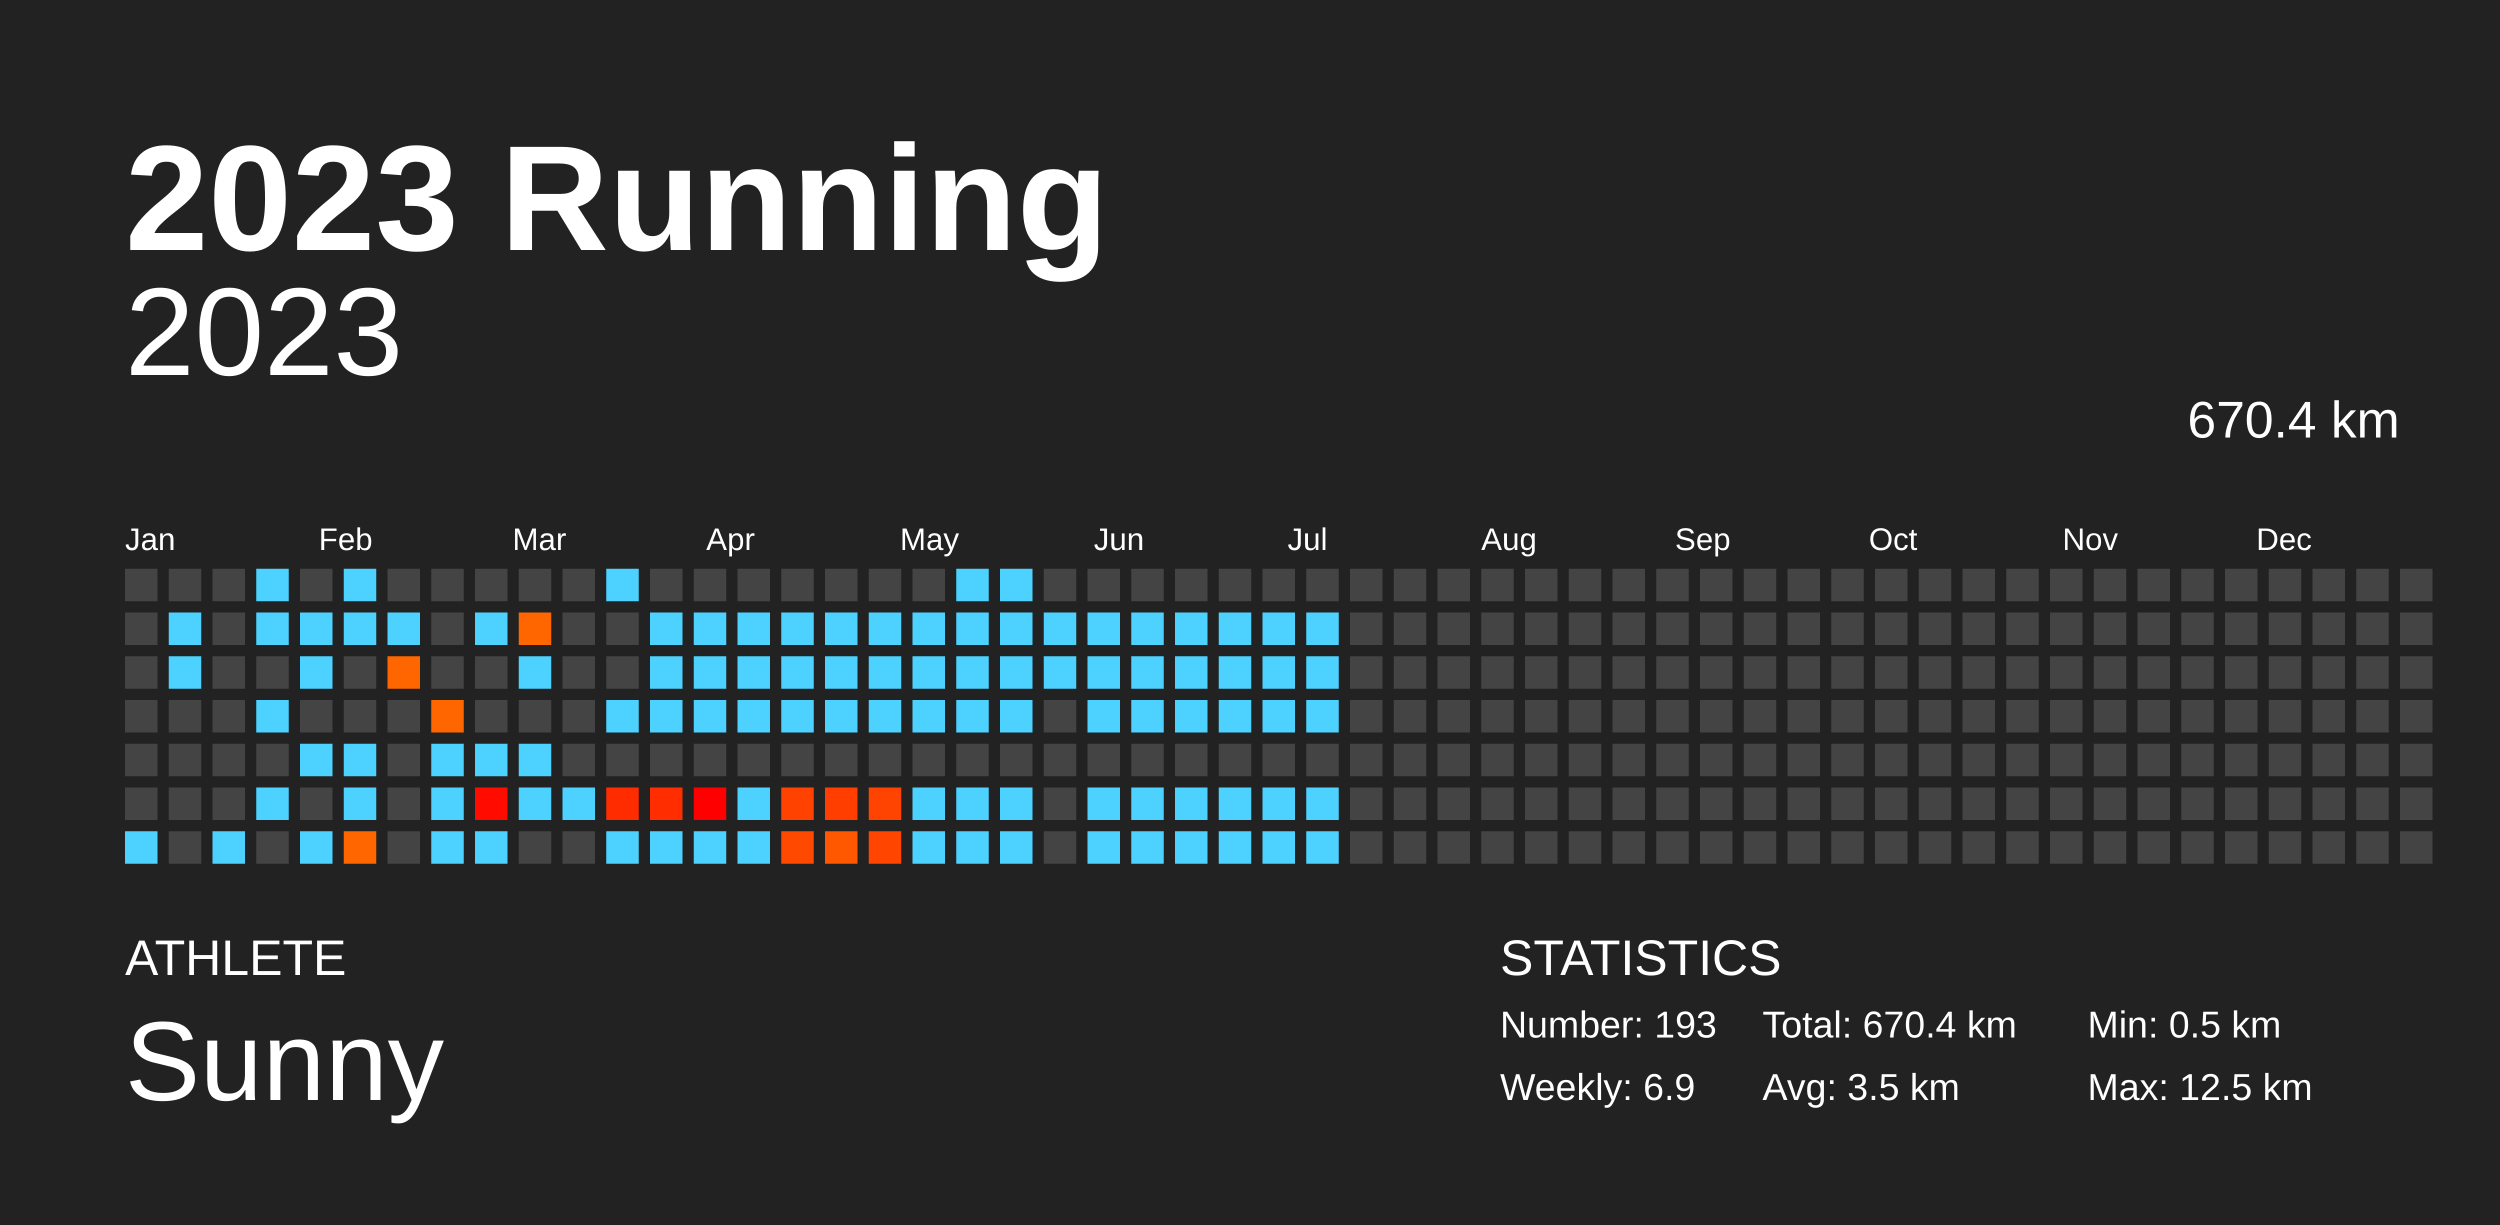
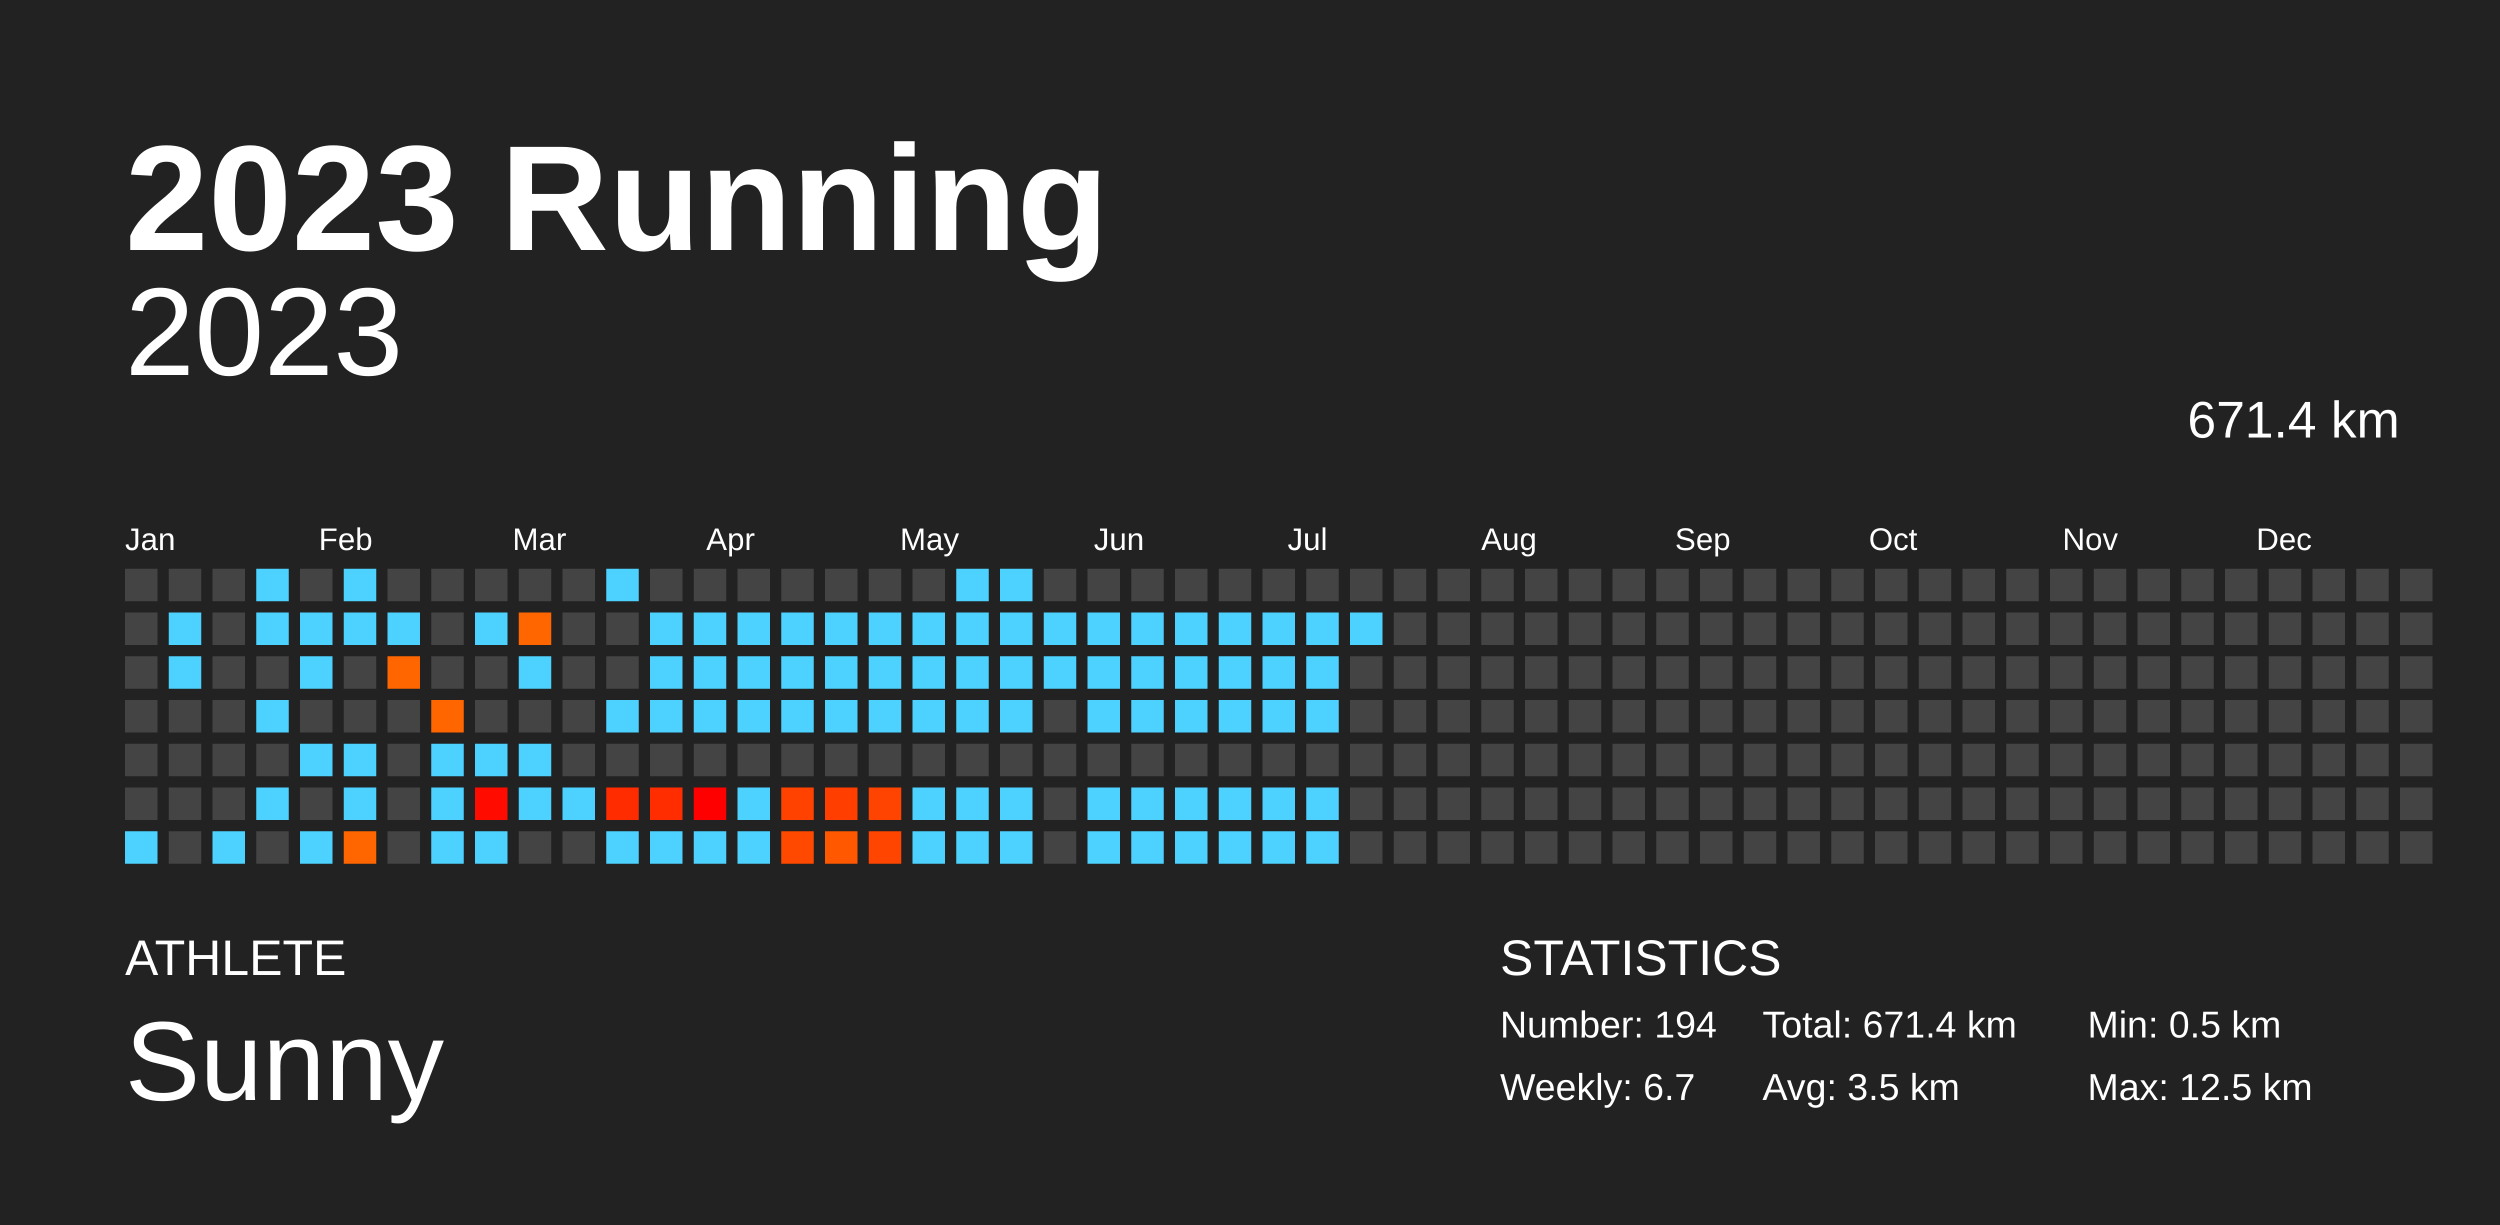
<svg xmlns="http://www.w3.org/2000/svg" baseProfile="full" height="98mm" version="1.1" viewBox="0,0,200,98" width="200mm">
  <defs />
  <rect fill="#222222" height="98" width="200" x="0" y="0" />
  <text fill="#FFFFFF" style="font-size:12px; font-family:Arial; font-weight:bold;" x="10" y="20">2023 Running</text>
  <text fill="#FFFFFF" style="font-size:4px; font-family:Arial" x="10" y="78">ATHLETE</text>
  <text fill="#FFFFFF" style="font-size:9px; font-family:Arial" x="10" y="88">Sunny</text>
  <text fill="#FFFFFF" style="font-size:4px; font-family:Arial" x="120" y="78">STATISTICS</text>
-   <text fill="#FFFFFF" style="font-size:3px; font-family:Arial" x="120" y="83">Number: 193</text>
-   <text fill="#FFFFFF" style="font-size:3px; font-family:Arial" x="120" y="88">Weekly: 6.9</text>
-   <text fill="#FFFFFF" style="font-size:3px; font-family:Arial" x="141" y="83">Total: 670.4 km</text>
+   <text fill="#FFFFFF" style="font-size:3px; font-family:Arial" x="120" y="83">Number: 194</text>
+   <text fill="#FFFFFF" style="font-size:3px; font-family:Arial" x="120" y="88">Weekly: 6.7</text>
+   <text fill="#FFFFFF" style="font-size:3px; font-family:Arial" x="141" y="83">Total: 671.4 km</text>
  <text fill="#FFFFFF" style="font-size:3px; font-family:Arial" x="141" y="88">Avg: 3.5 km</text>
  <text fill="#FFFFFF" style="font-size:3px; font-family:Arial" x="167" y="83">Min: 0.5 km</text>
  <text fill="#FFFFFF" style="font-size:3px; font-family:Arial" x="167" y="88">Max: 12.5 km</text>
  <text alignment-baseline="hanging" fill="#FFFFFF" style="font-size:10.0px; font-family:Arial;" x="10" y="30">2023</text>
-   <text alignment-baseline="hanging" fill="#FFFFFF" style="font-size:4.125px; font-family:Arial;" x="175" y="35">670.4 km</text>
+   <text alignment-baseline="hanging" fill="#FFFFFF" style="font-size:4.125px; font-family:Arial;" x="175" y="35">671.4 km</text>
  <text fill="#FFFFFF" style="font-size:2.5px; font-family:Arial" x="10.0" y="44">Jan</text>
  <text fill="#FFFFFF" style="font-size:2.5px; font-family:Arial" x="25.5" y="44">Feb</text>
  <text fill="#FFFFFF" style="font-size:2.5px; font-family:Arial" x="41.0" y="44">Mar</text>
  <text fill="#FFFFFF" style="font-size:2.5px; font-family:Arial" x="56.5" y="44">Apr</text>
  <text fill="#FFFFFF" style="font-size:2.5px; font-family:Arial" x="72.0" y="44">May</text>
  <text fill="#FFFFFF" style="font-size:2.5px; font-family:Arial" x="87.5" y="44">Jun</text>
  <text fill="#FFFFFF" style="font-size:2.5px; font-family:Arial" x="103.0" y="44">Jul</text>
  <text fill="#FFFFFF" style="font-size:2.5px; font-family:Arial" x="118.5" y="44">Aug</text>
  <text fill="#FFFFFF" style="font-size:2.5px; font-family:Arial" x="134.0" y="44">Sep</text>
  <text fill="#FFFFFF" style="font-size:2.5px; font-family:Arial" x="149.5" y="44">Oct</text>
  <text fill="#FFFFFF" style="font-size:2.5px; font-family:Arial" x="165.0" y="44">Nov</text>
  <text fill="#FFFFFF" style="font-size:2.5px; font-family:Arial" x="180.5" y="44">Dec</text>
  <rect fill="#444444" height="2.6" width="2.6" x="10.0" y="45.5" />
  <rect fill="#444444" height="2.6" width="2.6" x="10.0" y="49.0" />
  <rect fill="#444444" height="2.6" width="2.6" x="10.0" y="52.5" />
  <rect fill="#444444" height="2.6" width="2.6" x="10.0" y="56.0" />
  <rect fill="#444444" height="2.6" width="2.6" x="10.0" y="59.5" />
  <rect fill="#444444" height="2.6" width="2.6" x="10.0" y="63.0" />
  <rect fill="#4dd2ff" height="2.6" width="2.6" x="10.0" y="66.5" />
  <rect fill="#444444" height="2.6" width="2.6" x="13.5" y="45.5" />
  <rect fill="#4dd2ff" height="2.6" width="2.6" x="13.5" y="49.0" />
  <rect fill="#4dd2ff" height="2.6" width="2.6" x="13.5" y="52.5" />
  <rect fill="#444444" height="2.6" width="2.6" x="13.5" y="56.0" />
  <rect fill="#444444" height="2.6" width="2.6" x="13.5" y="59.5" />
  <rect fill="#444444" height="2.6" width="2.6" x="13.5" y="63.0" />
  <rect fill="#444444" height="2.6" width="2.6" x="13.5" y="66.5" />
  <rect fill="#444444" height="2.6" width="2.6" x="17.0" y="45.5" />
  <rect fill="#444444" height="2.6" width="2.6" x="17.0" y="49.0" />
  <rect fill="#444444" height="2.6" width="2.6" x="17.0" y="52.5" />
  <rect fill="#444444" height="2.6" width="2.6" x="17.0" y="56.0" />
  <rect fill="#444444" height="2.6" width="2.6" x="17.0" y="59.5" />
  <rect fill="#444444" height="2.6" width="2.6" x="17.0" y="63.0" />
  <rect fill="#4dd2ff" height="2.6" width="2.6" x="17.0" y="66.5" />
  <rect fill="#4dd2ff" height="2.6" width="2.6" x="20.5" y="45.5" />
  <rect fill="#4dd2ff" height="2.6" width="2.6" x="20.5" y="49.0" />
  <rect fill="#444444" height="2.6" width="2.6" x="20.5" y="52.5" />
  <rect fill="#4dd2ff" height="2.6" width="2.6" x="20.5" y="56.0" />
  <rect fill="#444444" height="2.6" width="2.6" x="20.5" y="59.5" />
  <rect fill="#4dd2ff" height="2.6" width="2.6" x="20.5" y="63.0" />
  <rect fill="#444444" height="2.6" width="2.6" x="20.5" y="66.5" />
  <rect fill="#444444" height="2.6" width="2.6" x="24.0" y="45.5" />
  <rect fill="#4dd2ff" height="2.6" width="2.6" x="24.0" y="49.0" />
  <rect fill="#4dd2ff" height="2.6" width="2.6" x="24.0" y="52.5" />
  <rect fill="#444444" height="2.6" width="2.6" x="24.0" y="56.0" />
  <rect fill="#4dd2ff" height="2.6" width="2.6" x="24.0" y="59.5" />
  <rect fill="#444444" height="2.6" width="2.6" x="24.0" y="63.0" />
  <rect fill="#4dd2ff" height="2.6" width="2.6" x="24.0" y="66.5" />
  <rect fill="#4dd2ff" height="2.6" width="2.6" x="27.5" y="45.5" />
  <rect fill="#4dd2ff" height="2.6" width="2.6" x="27.5" y="49.0" />
  <rect fill="#444444" height="2.6" width="2.6" x="27.5" y="52.5" />
  <rect fill="#444444" height="2.6" width="2.6" x="27.5" y="56.0" />
  <rect fill="#4dd2ff" height="2.6" width="2.6" x="27.5" y="59.5" />
  <rect fill="#4dd2ff" height="2.6" width="2.6" x="27.5" y="63.0" />
  <rect fill="#ff6600" height="2.6" width="2.6" x="27.5" y="66.5" />
  <rect fill="#444444" height="2.6" width="2.6" x="31.0" y="45.5" />
  <rect fill="#4dd2ff" height="2.6" width="2.6" x="31.0" y="49.0" />
  <rect fill="#ff6600" height="2.6" width="2.6" x="31.0" y="52.5" />
  <rect fill="#444444" height="2.6" width="2.6" x="31.0" y="56.0" />
  <rect fill="#444444" height="2.6" width="2.6" x="31.0" y="59.5" />
  <rect fill="#444444" height="2.6" width="2.6" x="31.0" y="63.0" />
  <rect fill="#444444" height="2.6" width="2.6" x="31.0" y="66.5" />
  <rect fill="#444444" height="2.6" width="2.6" x="34.5" y="45.5" />
  <rect fill="#444444" height="2.6" width="2.6" x="34.5" y="49.0" />
  <rect fill="#444444" height="2.6" width="2.6" x="34.5" y="52.5" />
  <rect fill="#ff6600" height="2.6" width="2.6" x="34.5" y="56.0" />
  <rect fill="#4dd2ff" height="2.6" width="2.6" x="34.5" y="59.5" />
  <rect fill="#4dd2ff" height="2.6" width="2.6" x="34.5" y="63.0" />
  <rect fill="#4dd2ff" height="2.6" width="2.6" x="34.5" y="66.5" />
  <rect fill="#444444" height="2.6" width="2.6" x="38.0" y="45.5" />
  <rect fill="#4dd2ff" height="2.6" width="2.6" x="38.0" y="49.0" />
  <rect fill="#444444" height="2.6" width="2.6" x="38.0" y="52.5" />
  <rect fill="#444444" height="2.6" width="2.6" x="38.0" y="56.0" />
  <rect fill="#4dd2ff" height="2.6" width="2.6" x="38.0" y="59.5" />
  <rect fill="#ff0b00" height="2.6" width="2.6" x="38.0" y="63.0" />
  <rect fill="#4dd2ff" height="2.6" width="2.6" x="38.0" y="66.5" />
  <rect fill="#444444" height="2.6" width="2.6" x="41.5" y="45.5" />
  <rect fill="#ff6600" height="2.6" width="2.6" x="41.5" y="49.0" />
  <rect fill="#4dd2ff" height="2.6" width="2.6" x="41.5" y="52.5" />
  <rect fill="#444444" height="2.6" width="2.6" x="41.5" y="56.0" />
  <rect fill="#4dd2ff" height="2.6" width="2.6" x="41.5" y="59.5" />
  <rect fill="#4dd2ff" height="2.6" width="2.6" x="41.5" y="63.0" />
  <rect fill="#444444" height="2.6" width="2.6" x="41.5" y="66.5" />
  <rect fill="#444444" height="2.6" width="2.6" x="45.0" y="45.5" />
  <rect fill="#444444" height="2.6" width="2.6" x="45.0" y="49.0" />
  <rect fill="#444444" height="2.6" width="2.6" x="45.0" y="52.5" />
  <rect fill="#444444" height="2.6" width="2.6" x="45.0" y="56.0" />
  <rect fill="#444444" height="2.6" width="2.6" x="45.0" y="59.5" />
  <rect fill="#4dd2ff" height="2.6" width="2.6" x="45.0" y="63.0" />
  <rect fill="#444444" height="2.6" width="2.6" x="45.0" y="66.5" />
  <rect fill="#4dd2ff" height="2.6" width="2.6" x="48.5" y="45.5" />
  <rect fill="#444444" height="2.6" width="2.6" x="48.5" y="49.0" />
  <rect fill="#444444" height="2.6" width="2.6" x="48.5" y="52.5" />
  <rect fill="#4dd2ff" height="2.6" width="2.6" x="48.5" y="56.0" />
  <rect fill="#444444" height="2.6" width="2.6" x="48.5" y="59.5" />
  <rect fill="#ff2c00" height="2.6" width="2.6" x="48.5" y="63.0" />
  <rect fill="#4dd2ff" height="2.6" width="2.6" x="48.5" y="66.5" />
  <rect fill="#444444" height="2.6" width="2.6" x="52.0" y="45.5" />
  <rect fill="#4dd2ff" height="2.6" width="2.6" x="52.0" y="49.0" />
  <rect fill="#4dd2ff" height="2.6" width="2.6" x="52.0" y="52.5" />
  <rect fill="#4dd2ff" height="2.6" width="2.6" x="52.0" y="56.0" />
  <rect fill="#444444" height="2.6" width="2.6" x="52.0" y="59.5" />
  <rect fill="#ff2d00" height="2.6" width="2.6" x="52.0" y="63.0" />
  <rect fill="#4dd2ff" height="2.6" width="2.6" x="52.0" y="66.5" />
  <rect fill="#444444" height="2.6" width="2.6" x="55.5" y="45.5" />
  <rect fill="#4dd2ff" height="2.6" width="2.6" x="55.5" y="49.0" />
  <rect fill="#4dd2ff" height="2.6" width="2.6" x="55.5" y="52.5" />
  <rect fill="#4dd2ff" height="2.6" width="2.6" x="55.5" y="56.0" />
  <rect fill="#444444" height="2.6" width="2.6" x="55.5" y="59.5" />
  <rect fill="#ff0000" height="2.6" width="2.6" x="55.5" y="63.0" />
  <rect fill="#4dd2ff" height="2.6" width="2.6" x="55.5" y="66.5" />
  <rect fill="#444444" height="2.6" width="2.6" x="59.0" y="45.5" />
  <rect fill="#4dd2ff" height="2.6" width="2.6" x="59.0" y="49.0" />
  <rect fill="#4dd2ff" height="2.6" width="2.6" x="59.0" y="52.5" />
  <rect fill="#4dd2ff" height="2.6" width="2.6" x="59.0" y="56.0" />
  <rect fill="#444444" height="2.6" width="2.6" x="59.0" y="59.5" />
  <rect fill="#4dd2ff" height="2.6" width="2.6" x="59.0" y="63.0" />
  <rect fill="#4dd2ff" height="2.6" width="2.6" x="59.0" y="66.5" />
  <rect fill="#444444" height="2.6" width="2.6" x="62.5" y="45.5" />
  <rect fill="#4dd2ff" height="2.6" width="2.6" x="62.5" y="49.0" />
  <rect fill="#4dd2ff" height="2.6" width="2.6" x="62.5" y="52.5" />
  <rect fill="#4dd2ff" height="2.6" width="2.6" x="62.5" y="56.0" />
  <rect fill="#444444" height="2.6" width="2.6" x="62.5" y="59.5" />
  <rect fill="#ff4200" height="2.6" width="2.6" x="62.5" y="63.0" />
  <rect fill="#ff4900" height="2.6" width="2.6" x="62.5" y="66.5" />
  <rect fill="#444444" height="2.6" width="2.6" x="66.0" y="45.5" />
  <rect fill="#4dd2ff" height="2.6" width="2.6" x="66.0" y="49.0" />
  <rect fill="#4dd2ff" height="2.6" width="2.6" x="66.0" y="52.5" />
  <rect fill="#4dd2ff" height="2.6" width="2.6" x="66.0" y="56.0" />
  <rect fill="#444444" height="2.6" width="2.6" x="66.0" y="59.5" />
  <rect fill="#ff3e00" height="2.6" width="2.6" x="66.0" y="63.0" />
  <rect fill="#ff5800" height="2.6" width="2.6" x="66.0" y="66.5" />
  <rect fill="#444444" height="2.6" width="2.6" x="69.5" y="45.5" />
  <rect fill="#4dd2ff" height="2.6" width="2.6" x="69.5" y="49.0" />
  <rect fill="#4dd2ff" height="2.6" width="2.6" x="69.5" y="52.5" />
  <rect fill="#4dd2ff" height="2.6" width="2.6" x="69.5" y="56.0" />
  <rect fill="#444444" height="2.6" width="2.6" x="69.5" y="59.5" />
  <rect fill="#ff4300" height="2.6" width="2.6" x="69.5" y="63.0" />
  <rect fill="#ff4500" height="2.6" width="2.6" x="69.5" y="66.5" />
  <rect fill="#444444" height="2.6" width="2.6" x="73.0" y="45.5" />
  <rect fill="#4dd2ff" height="2.6" width="2.6" x="73.0" y="49.0" />
  <rect fill="#4dd2ff" height="2.6" width="2.6" x="73.0" y="52.5" />
  <rect fill="#4dd2ff" height="2.6" width="2.6" x="73.0" y="56.0" />
  <rect fill="#444444" height="2.6" width="2.6" x="73.0" y="59.5" />
  <rect fill="#4dd2ff" height="2.6" width="2.6" x="73.0" y="63.0" />
  <rect fill="#4dd2ff" height="2.6" width="2.6" x="73.0" y="66.5" />
  <rect fill="#4dd2ff" height="2.6" width="2.6" x="76.5" y="45.5" />
  <rect fill="#4dd2ff" height="2.6" width="2.6" x="76.5" y="49.0" />
  <rect fill="#4dd2ff" height="2.6" width="2.6" x="76.5" y="52.5" />
  <rect fill="#4dd2ff" height="2.6" width="2.6" x="76.5" y="56.0" />
  <rect fill="#444444" height="2.6" width="2.6" x="76.5" y="59.5" />
  <rect fill="#4dd2ff" height="2.6" width="2.6" x="76.5" y="63.0" />
  <rect fill="#4dd2ff" height="2.6" width="2.6" x="76.5" y="66.5" />
  <rect fill="#4dd2ff" height="2.6" width="2.6" x="80.0" y="45.5" />
  <rect fill="#4dd2ff" height="2.6" width="2.6" x="80.0" y="49.0" />
  <rect fill="#4dd2ff" height="2.6" width="2.6" x="80.0" y="52.5" />
  <rect fill="#4dd2ff" height="2.6" width="2.6" x="80.0" y="56.0" />
  <rect fill="#444444" height="2.6" width="2.6" x="80.0" y="59.5" />
  <rect fill="#4dd2ff" height="2.6" width="2.6" x="80.0" y="63.0" />
  <rect fill="#4dd2ff" height="2.6" width="2.6" x="80.0" y="66.5" />
  <rect fill="#444444" height="2.6" width="2.6" x="83.5" y="45.5" />
  <rect fill="#4dd2ff" height="2.6" width="2.6" x="83.5" y="49.0" />
  <rect fill="#4dd2ff" height="2.6" width="2.6" x="83.5" y="52.5" />
  <rect fill="#444444" height="2.6" width="2.6" x="83.5" y="56.0" />
  <rect fill="#444444" height="2.6" width="2.6" x="83.5" y="59.5" />
  <rect fill="#444444" height="2.6" width="2.6" x="83.5" y="63.0" />
  <rect fill="#444444" height="2.6" width="2.6" x="83.5" y="66.5" />
  <rect fill="#444444" height="2.6" width="2.6" x="87.0" y="45.5" />
  <rect fill="#4dd2ff" height="2.6" width="2.6" x="87.0" y="49.0" />
  <rect fill="#4dd2ff" height="2.6" width="2.6" x="87.0" y="52.5" />
  <rect fill="#4dd2ff" height="2.6" width="2.6" x="87.0" y="56.0" />
  <rect fill="#444444" height="2.6" width="2.6" x="87.0" y="59.5" />
  <rect fill="#4dd2ff" height="2.6" width="2.6" x="87.0" y="63.0" />
  <rect fill="#4dd2ff" height="2.6" width="2.6" x="87.0" y="66.5" />
  <rect fill="#444444" height="2.6" width="2.6" x="90.5" y="45.5" />
  <rect fill="#4dd2ff" height="2.6" width="2.6" x="90.5" y="49.0" />
  <rect fill="#4dd2ff" height="2.6" width="2.6" x="90.5" y="52.5" />
  <rect fill="#4dd2ff" height="2.6" width="2.6" x="90.5" y="56.0" />
  <rect fill="#444444" height="2.6" width="2.6" x="90.5" y="59.5" />
  <rect fill="#4dd2ff" height="2.6" width="2.6" x="90.5" y="63.0" />
  <rect fill="#4dd2ff" height="2.6" width="2.6" x="90.5" y="66.5" />
  <rect fill="#444444" height="2.6" width="2.6" x="94.0" y="45.5" />
  <rect fill="#4dd2ff" height="2.6" width="2.6" x="94.0" y="49.0" />
  <rect fill="#4dd2ff" height="2.6" width="2.6" x="94.0" y="52.5" />
  <rect fill="#4dd2ff" height="2.6" width="2.6" x="94.0" y="56.0" />
  <rect fill="#444444" height="2.6" width="2.6" x="94.0" y="59.5" />
  <rect fill="#4dd2ff" height="2.6" width="2.6" x="94.0" y="63.0" />
  <rect fill="#4dd2ff" height="2.6" width="2.6" x="94.0" y="66.5" />
  <rect fill="#444444" height="2.6" width="2.6" x="97.5" y="45.5" />
  <rect fill="#4dd2ff" height="2.6" width="2.6" x="97.5" y="49.0" />
  <rect fill="#4dd2ff" height="2.6" width="2.6" x="97.5" y="52.5" />
  <rect fill="#4dd2ff" height="2.6" width="2.6" x="97.5" y="56.0" />
  <rect fill="#444444" height="2.6" width="2.6" x="97.5" y="59.5" />
  <rect fill="#4dd2ff" height="2.6" width="2.6" x="97.5" y="63.0" />
  <rect fill="#4dd2ff" height="2.6" width="2.6" x="97.5" y="66.5" />
  <rect fill="#444444" height="2.6" width="2.6" x="101.0" y="45.5" />
  <rect fill="#4dd2ff" height="2.6" width="2.6" x="101.0" y="49.0" />
  <rect fill="#4dd2ff" height="2.6" width="2.6" x="101.0" y="52.5" />
  <rect fill="#4dd2ff" height="2.6" width="2.6" x="101.0" y="56.0" />
  <rect fill="#444444" height="2.6" width="2.6" x="101.0" y="59.5" />
  <rect fill="#4dd2ff" height="2.6" width="2.6" x="101.0" y="63.0" />
  <rect fill="#4dd2ff" height="2.6" width="2.6" x="101.0" y="66.5" />
  <rect fill="#444444" height="2.6" width="2.6" x="104.5" y="45.5" />
  <rect fill="#4dd2ff" height="2.6" width="2.6" x="104.5" y="49.0" />
  <rect fill="#4dd2ff" height="2.6" width="2.6" x="104.5" y="52.5" />
  <rect fill="#4dd2ff" height="2.6" width="2.6" x="104.5" y="56.0" />
  <rect fill="#444444" height="2.6" width="2.6" x="104.5" y="59.5" />
  <rect fill="#4dd2ff" height="2.6" width="2.6" x="104.5" y="63.0" />
  <rect fill="#4dd2ff" height="2.6" width="2.6" x="104.5" y="66.5" />
  <rect fill="#444444" height="2.6" width="2.6" x="108.0" y="45.5" />
-   <rect fill="#444444" height="2.6" width="2.6" x="108.0" y="49.0" />
+   <rect fill="#4dd2ff" height="2.6" width="2.6" x="108.0" y="49.0" />
  <rect fill="#444444" height="2.6" width="2.6" x="108.0" y="52.5" />
  <rect fill="#444444" height="2.6" width="2.6" x="108.0" y="56.0" />
  <rect fill="#444444" height="2.6" width="2.6" x="108.0" y="59.5" />
  <rect fill="#444444" height="2.6" width="2.6" x="108.0" y="63.0" />
  <rect fill="#444444" height="2.6" width="2.6" x="108.0" y="66.5" />
  <rect fill="#444444" height="2.6" width="2.6" x="111.5" y="45.5" />
  <rect fill="#444444" height="2.6" width="2.6" x="111.5" y="49.0" />
  <rect fill="#444444" height="2.6" width="2.6" x="111.5" y="52.5" />
  <rect fill="#444444" height="2.6" width="2.6" x="111.5" y="56.0" />
  <rect fill="#444444" height="2.6" width="2.6" x="111.5" y="59.5" />
  <rect fill="#444444" height="2.6" width="2.6" x="111.5" y="63.0" />
  <rect fill="#444444" height="2.6" width="2.6" x="111.5" y="66.5" />
  <rect fill="#444444" height="2.6" width="2.6" x="115.0" y="45.5" />
  <rect fill="#444444" height="2.6" width="2.6" x="115.0" y="49.0" />
  <rect fill="#444444" height="2.6" width="2.6" x="115.0" y="52.5" />
  <rect fill="#444444" height="2.6" width="2.6" x="115.0" y="56.0" />
  <rect fill="#444444" height="2.6" width="2.6" x="115.0" y="59.5" />
  <rect fill="#444444" height="2.6" width="2.6" x="115.0" y="63.0" />
  <rect fill="#444444" height="2.6" width="2.6" x="115.0" y="66.5" />
  <rect fill="#444444" height="2.6" width="2.6" x="118.5" y="45.5" />
  <rect fill="#444444" height="2.6" width="2.6" x="118.5" y="49.0" />
  <rect fill="#444444" height="2.6" width="2.6" x="118.5" y="52.5" />
  <rect fill="#444444" height="2.6" width="2.6" x="118.5" y="56.0" />
  <rect fill="#444444" height="2.6" width="2.6" x="118.5" y="59.5" />
  <rect fill="#444444" height="2.6" width="2.6" x="118.5" y="63.0" />
  <rect fill="#444444" height="2.6" width="2.6" x="118.5" y="66.5" />
  <rect fill="#444444" height="2.6" width="2.6" x="122.0" y="45.5" />
  <rect fill="#444444" height="2.6" width="2.6" x="122.0" y="49.0" />
  <rect fill="#444444" height="2.6" width="2.6" x="122.0" y="52.5" />
  <rect fill="#444444" height="2.6" width="2.6" x="122.0" y="56.0" />
  <rect fill="#444444" height="2.6" width="2.6" x="122.0" y="59.5" />
  <rect fill="#444444" height="2.6" width="2.6" x="122.0" y="63.0" />
  <rect fill="#444444" height="2.6" width="2.6" x="122.0" y="66.5" />
  <rect fill="#444444" height="2.6" width="2.6" x="125.5" y="45.5" />
  <rect fill="#444444" height="2.6" width="2.6" x="125.5" y="49.0" />
  <rect fill="#444444" height="2.6" width="2.6" x="125.5" y="52.5" />
  <rect fill="#444444" height="2.6" width="2.6" x="125.5" y="56.0" />
  <rect fill="#444444" height="2.6" width="2.6" x="125.5" y="59.5" />
  <rect fill="#444444" height="2.6" width="2.6" x="125.5" y="63.0" />
  <rect fill="#444444" height="2.6" width="2.6" x="125.5" y="66.5" />
  <rect fill="#444444" height="2.6" width="2.6" x="129.0" y="45.5" />
  <rect fill="#444444" height="2.6" width="2.6" x="129.0" y="49.0" />
  <rect fill="#444444" height="2.6" width="2.6" x="129.0" y="52.5" />
  <rect fill="#444444" height="2.6" width="2.6" x="129.0" y="56.0" />
  <rect fill="#444444" height="2.6" width="2.6" x="129.0" y="59.5" />
  <rect fill="#444444" height="2.6" width="2.6" x="129.0" y="63.0" />
  <rect fill="#444444" height="2.6" width="2.6" x="129.0" y="66.5" />
  <rect fill="#444444" height="2.6" width="2.6" x="132.5" y="45.5" />
  <rect fill="#444444" height="2.6" width="2.6" x="132.5" y="49.0" />
  <rect fill="#444444" height="2.6" width="2.6" x="132.5" y="52.5" />
  <rect fill="#444444" height="2.6" width="2.6" x="132.5" y="56.0" />
  <rect fill="#444444" height="2.6" width="2.6" x="132.5" y="59.5" />
  <rect fill="#444444" height="2.6" width="2.6" x="132.5" y="63.0" />
  <rect fill="#444444" height="2.6" width="2.6" x="132.5" y="66.5" />
  <rect fill="#444444" height="2.6" width="2.6" x="136.0" y="45.5" />
  <rect fill="#444444" height="2.6" width="2.6" x="136.0" y="49.0" />
  <rect fill="#444444" height="2.6" width="2.6" x="136.0" y="52.5" />
  <rect fill="#444444" height="2.6" width="2.6" x="136.0" y="56.0" />
  <rect fill="#444444" height="2.6" width="2.6" x="136.0" y="59.5" />
  <rect fill="#444444" height="2.6" width="2.6" x="136.0" y="63.0" />
  <rect fill="#444444" height="2.6" width="2.6" x="136.0" y="66.5" />
  <rect fill="#444444" height="2.6" width="2.6" x="139.5" y="45.5" />
  <rect fill="#444444" height="2.6" width="2.6" x="139.5" y="49.0" />
  <rect fill="#444444" height="2.6" width="2.6" x="139.5" y="52.5" />
  <rect fill="#444444" height="2.6" width="2.6" x="139.5" y="56.0" />
  <rect fill="#444444" height="2.6" width="2.6" x="139.5" y="59.5" />
  <rect fill="#444444" height="2.6" width="2.6" x="139.5" y="63.0" />
  <rect fill="#444444" height="2.6" width="2.6" x="139.5" y="66.5" />
  <rect fill="#444444" height="2.6" width="2.6" x="143.0" y="45.5" />
  <rect fill="#444444" height="2.6" width="2.6" x="143.0" y="49.0" />
  <rect fill="#444444" height="2.6" width="2.6" x="143.0" y="52.5" />
  <rect fill="#444444" height="2.6" width="2.6" x="143.0" y="56.0" />
  <rect fill="#444444" height="2.6" width="2.6" x="143.0" y="59.5" />
  <rect fill="#444444" height="2.6" width="2.6" x="143.0" y="63.0" />
  <rect fill="#444444" height="2.6" width="2.6" x="143.0" y="66.5" />
  <rect fill="#444444" height="2.6" width="2.6" x="146.5" y="45.5" />
  <rect fill="#444444" height="2.6" width="2.6" x="146.5" y="49.0" />
  <rect fill="#444444" height="2.6" width="2.6" x="146.5" y="52.5" />
  <rect fill="#444444" height="2.6" width="2.6" x="146.5" y="56.0" />
  <rect fill="#444444" height="2.6" width="2.6" x="146.5" y="59.5" />
  <rect fill="#444444" height="2.6" width="2.6" x="146.5" y="63.0" />
  <rect fill="#444444" height="2.6" width="2.6" x="146.5" y="66.5" />
  <rect fill="#444444" height="2.6" width="2.6" x="150.0" y="45.5" />
  <rect fill="#444444" height="2.6" width="2.6" x="150.0" y="49.0" />
  <rect fill="#444444" height="2.6" width="2.6" x="150.0" y="52.5" />
  <rect fill="#444444" height="2.6" width="2.6" x="150.0" y="56.0" />
  <rect fill="#444444" height="2.6" width="2.6" x="150.0" y="59.5" />
  <rect fill="#444444" height="2.6" width="2.6" x="150.0" y="63.0" />
  <rect fill="#444444" height="2.6" width="2.6" x="150.0" y="66.5" />
  <rect fill="#444444" height="2.6" width="2.6" x="153.5" y="45.5" />
  <rect fill="#444444" height="2.6" width="2.6" x="153.5" y="49.0" />
  <rect fill="#444444" height="2.6" width="2.6" x="153.5" y="52.5" />
  <rect fill="#444444" height="2.6" width="2.6" x="153.5" y="56.0" />
  <rect fill="#444444" height="2.6" width="2.6" x="153.5" y="59.5" />
  <rect fill="#444444" height="2.6" width="2.6" x="153.5" y="63.0" />
  <rect fill="#444444" height="2.6" width="2.6" x="153.5" y="66.5" />
  <rect fill="#444444" height="2.6" width="2.6" x="157.0" y="45.5" />
  <rect fill="#444444" height="2.6" width="2.6" x="157.0" y="49.0" />
  <rect fill="#444444" height="2.6" width="2.6" x="157.0" y="52.5" />
  <rect fill="#444444" height="2.6" width="2.6" x="157.0" y="56.0" />
  <rect fill="#444444" height="2.6" width="2.6" x="157.0" y="59.5" />
  <rect fill="#444444" height="2.6" width="2.6" x="157.0" y="63.0" />
  <rect fill="#444444" height="2.6" width="2.6" x="157.0" y="66.5" />
  <rect fill="#444444" height="2.6" width="2.6" x="160.5" y="45.5" />
  <rect fill="#444444" height="2.6" width="2.6" x="160.5" y="49.0" />
  <rect fill="#444444" height="2.6" width="2.6" x="160.5" y="52.5" />
  <rect fill="#444444" height="2.6" width="2.6" x="160.5" y="56.0" />
  <rect fill="#444444" height="2.6" width="2.6" x="160.5" y="59.5" />
  <rect fill="#444444" height="2.6" width="2.6" x="160.5" y="63.0" />
  <rect fill="#444444" height="2.6" width="2.6" x="160.5" y="66.5" />
  <rect fill="#444444" height="2.6" width="2.6" x="164.0" y="45.5" />
  <rect fill="#444444" height="2.6" width="2.6" x="164.0" y="49.0" />
  <rect fill="#444444" height="2.6" width="2.6" x="164.0" y="52.5" />
  <rect fill="#444444" height="2.6" width="2.6" x="164.0" y="56.0" />
  <rect fill="#444444" height="2.6" width="2.6" x="164.0" y="59.5" />
  <rect fill="#444444" height="2.6" width="2.6" x="164.0" y="63.0" />
  <rect fill="#444444" height="2.6" width="2.6" x="164.0" y="66.5" />
  <rect fill="#444444" height="2.6" width="2.6" x="167.5" y="45.5" />
  <rect fill="#444444" height="2.6" width="2.6" x="167.5" y="49.0" />
  <rect fill="#444444" height="2.6" width="2.6" x="167.5" y="52.5" />
  <rect fill="#444444" height="2.6" width="2.6" x="167.5" y="56.0" />
  <rect fill="#444444" height="2.6" width="2.6" x="167.5" y="59.5" />
  <rect fill="#444444" height="2.6" width="2.6" x="167.5" y="63.0" />
  <rect fill="#444444" height="2.6" width="2.6" x="167.5" y="66.5" />
  <rect fill="#444444" height="2.6" width="2.6" x="171.0" y="45.5" />
  <rect fill="#444444" height="2.6" width="2.6" x="171.0" y="49.0" />
  <rect fill="#444444" height="2.6" width="2.6" x="171.0" y="52.5" />
  <rect fill="#444444" height="2.6" width="2.6" x="171.0" y="56.0" />
  <rect fill="#444444" height="2.6" width="2.6" x="171.0" y="59.5" />
  <rect fill="#444444" height="2.6" width="2.6" x="171.0" y="63.0" />
  <rect fill="#444444" height="2.6" width="2.6" x="171.0" y="66.5" />
  <rect fill="#444444" height="2.6" width="2.6" x="174.5" y="45.5" />
  <rect fill="#444444" height="2.6" width="2.6" x="174.5" y="49.0" />
  <rect fill="#444444" height="2.6" width="2.6" x="174.5" y="52.5" />
  <rect fill="#444444" height="2.6" width="2.6" x="174.5" y="56.0" />
  <rect fill="#444444" height="2.6" width="2.6" x="174.5" y="59.5" />
  <rect fill="#444444" height="2.6" width="2.6" x="174.5" y="63.0" />
  <rect fill="#444444" height="2.6" width="2.6" x="174.5" y="66.5" />
  <rect fill="#444444" height="2.6" width="2.6" x="178.0" y="45.5" />
  <rect fill="#444444" height="2.6" width="2.6" x="178.0" y="49.0" />
  <rect fill="#444444" height="2.6" width="2.6" x="178.0" y="52.5" />
  <rect fill="#444444" height="2.6" width="2.6" x="178.0" y="56.0" />
  <rect fill="#444444" height="2.6" width="2.6" x="178.0" y="59.5" />
  <rect fill="#444444" height="2.6" width="2.6" x="178.0" y="63.0" />
  <rect fill="#444444" height="2.6" width="2.6" x="178.0" y="66.5" />
  <rect fill="#444444" height="2.6" width="2.6" x="181.5" y="45.5" />
  <rect fill="#444444" height="2.6" width="2.6" x="181.5" y="49.0" />
  <rect fill="#444444" height="2.6" width="2.6" x="181.5" y="52.5" />
  <rect fill="#444444" height="2.6" width="2.6" x="181.5" y="56.0" />
  <rect fill="#444444" height="2.6" width="2.6" x="181.5" y="59.5" />
  <rect fill="#444444" height="2.6" width="2.6" x="181.5" y="63.0" />
  <rect fill="#444444" height="2.6" width="2.6" x="181.5" y="66.5" />
  <rect fill="#444444" height="2.6" width="2.6" x="185.0" y="45.5" />
  <rect fill="#444444" height="2.6" width="2.6" x="185.0" y="49.0" />
  <rect fill="#444444" height="2.6" width="2.6" x="185.0" y="52.5" />
  <rect fill="#444444" height="2.6" width="2.6" x="185.0" y="56.0" />
  <rect fill="#444444" height="2.6" width="2.6" x="185.0" y="59.5" />
  <rect fill="#444444" height="2.6" width="2.6" x="185.0" y="63.0" />
  <rect fill="#444444" height="2.6" width="2.6" x="185.0" y="66.5" />
  <rect fill="#444444" height="2.6" width="2.6" x="188.5" y="45.5" />
  <rect fill="#444444" height="2.6" width="2.6" x="188.5" y="49.0" />
  <rect fill="#444444" height="2.6" width="2.6" x="188.5" y="52.5" />
  <rect fill="#444444" height="2.6" width="2.6" x="188.5" y="56.0" />
  <rect fill="#444444" height="2.6" width="2.6" x="188.5" y="59.5" />
  <rect fill="#444444" height="2.6" width="2.6" x="188.5" y="63.0" />
  <rect fill="#444444" height="2.6" width="2.6" x="188.5" y="66.5" />
  <rect fill="#444444" height="2.6" width="2.6" x="192.0" y="45.5" />
  <rect fill="#444444" height="2.6" width="2.6" x="192.0" y="49.0" />
  <rect fill="#444444" height="2.6" width="2.6" x="192.0" y="52.5" />
  <rect fill="#444444" height="2.6" width="2.6" x="192.0" y="56.0" />
  <rect fill="#444444" height="2.6" width="2.6" x="192.0" y="59.5" />
  <rect fill="#444444" height="2.6" width="2.6" x="192.0" y="63.0" />
  <rect fill="#444444" height="2.6" width="2.6" x="192.0" y="66.5" />
</svg>
